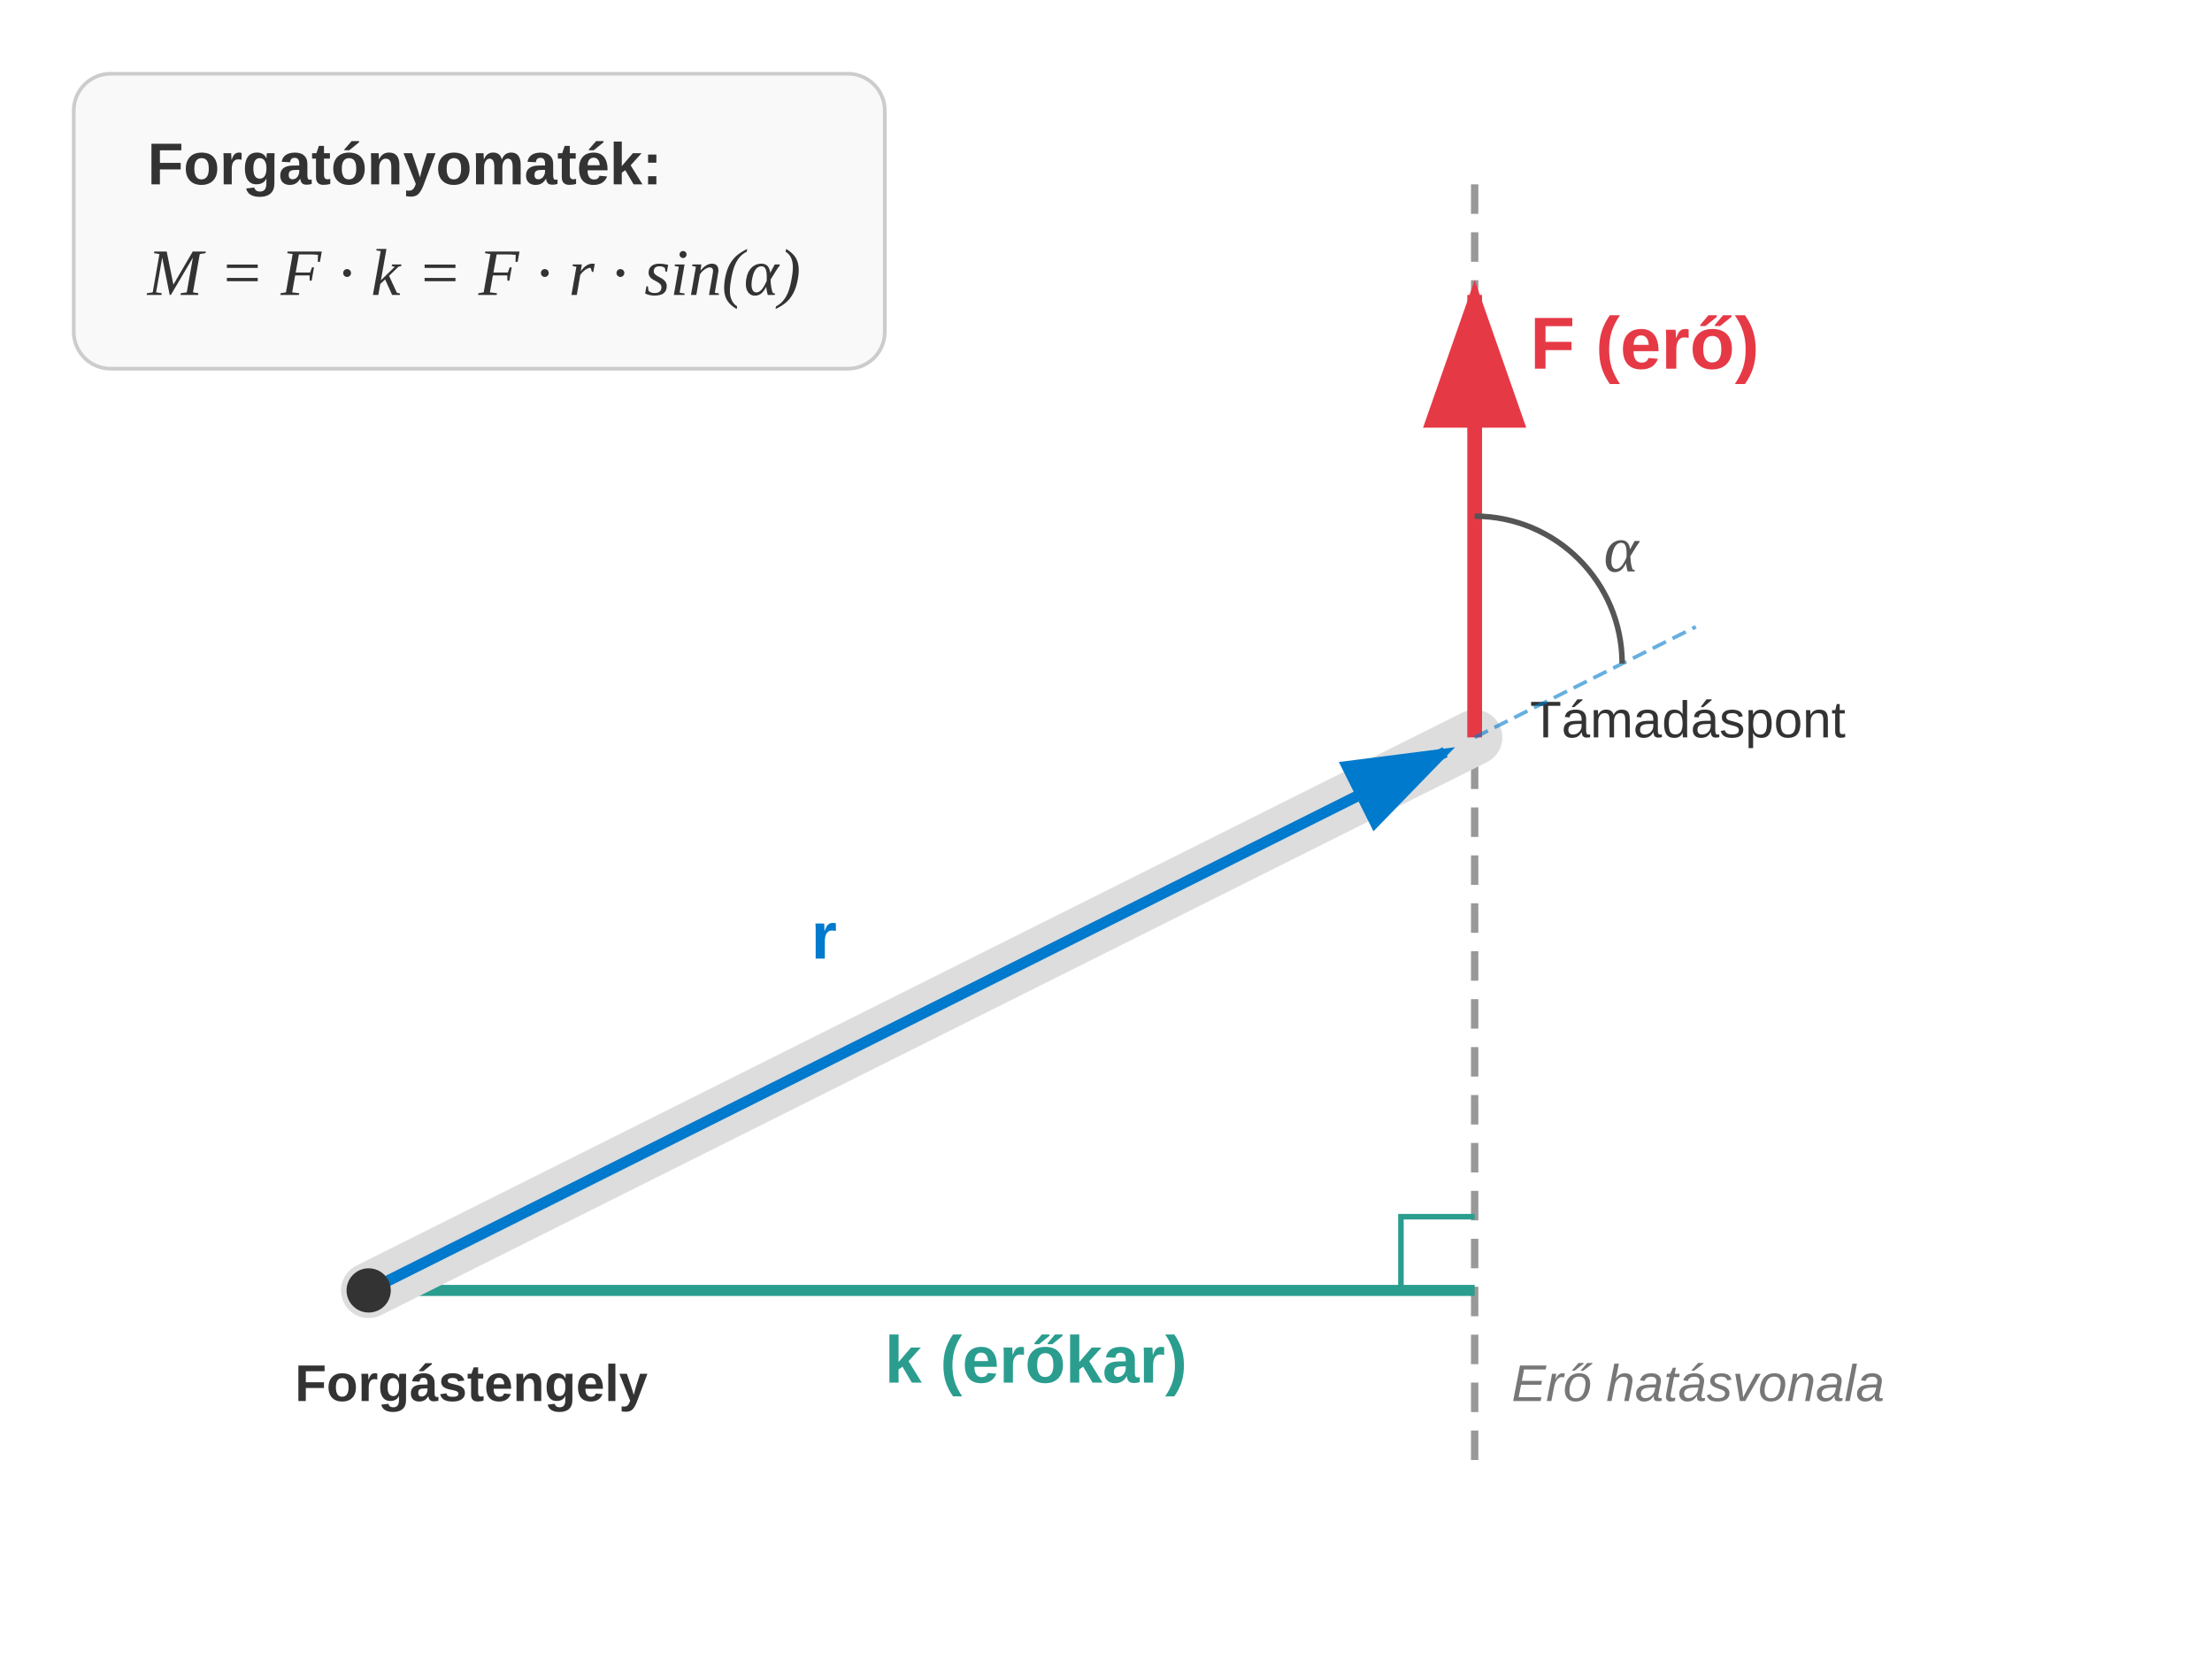
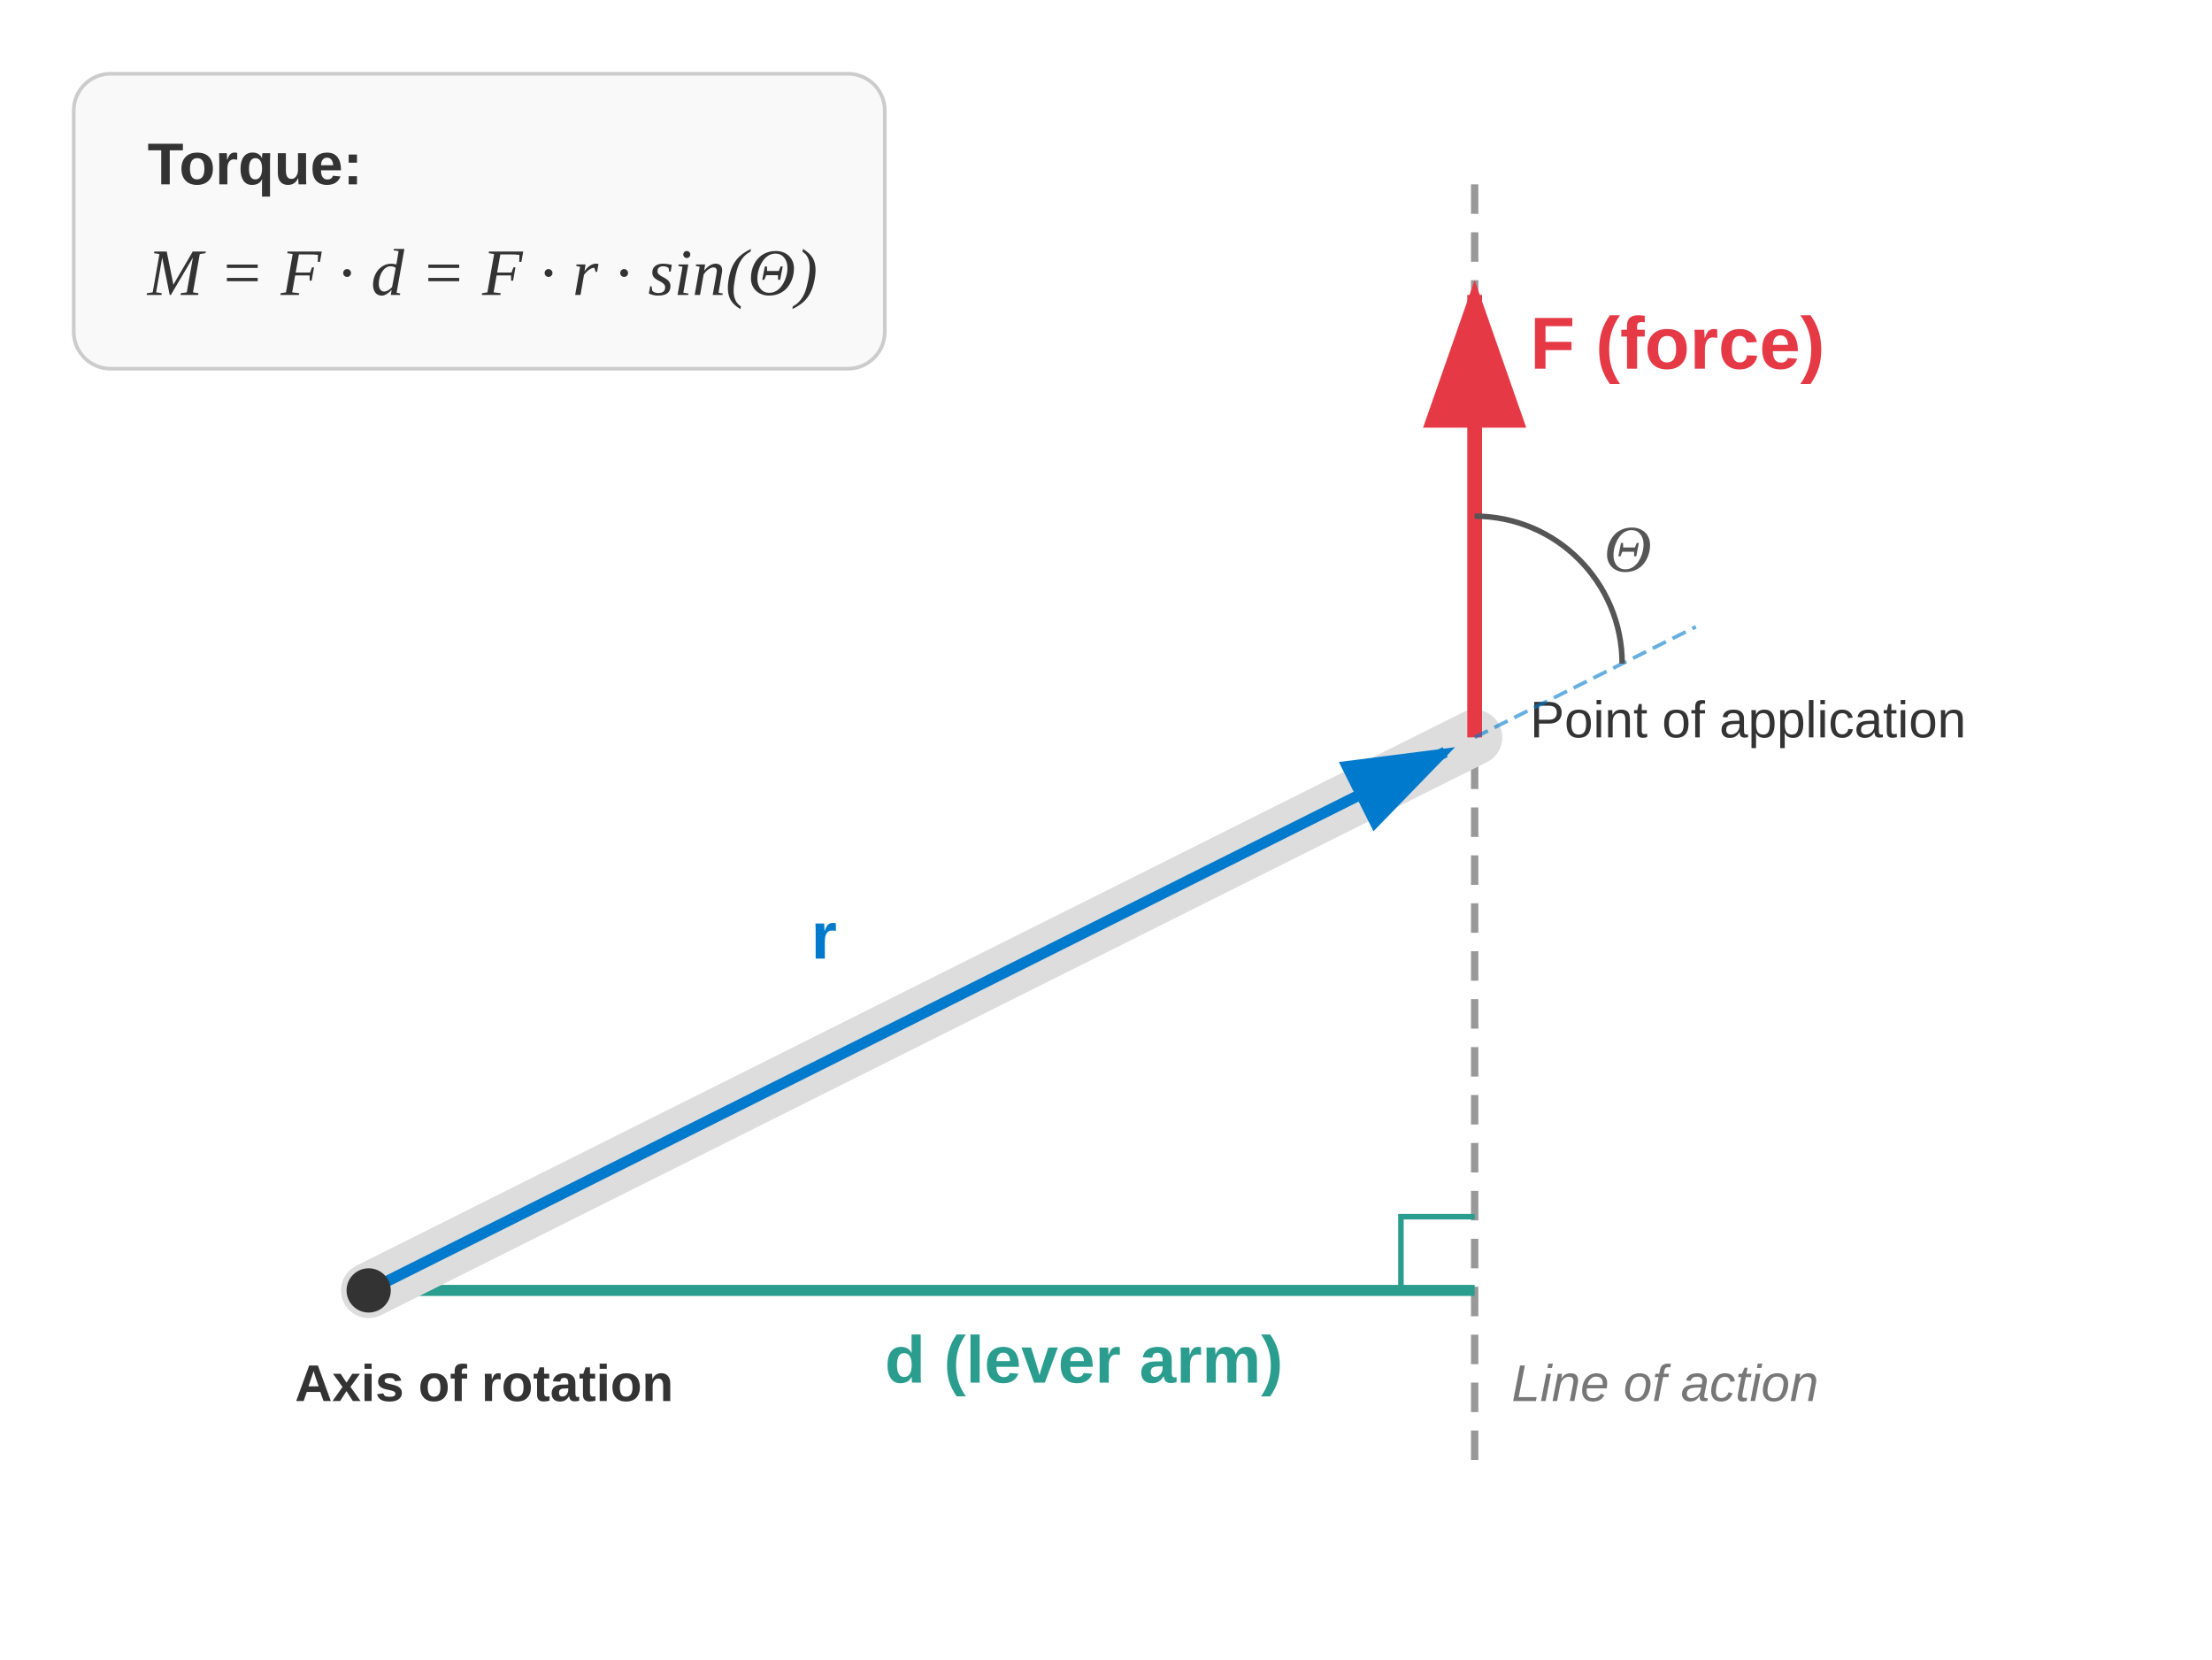
<svg xmlns="http://www.w3.org/2000/svg" viewBox="0 0 600 450" style="background-color: #ffffff; font-family: Arial, sans-serif;">
  <defs>
    <marker id="arrowhead-r" markerWidth="10" markerHeight="7" refX="9" refY="3.5" orient="auto">
      <polygon points="0 0, 10 3.5, 0 7" fill="#007acc" />
    </marker>
    <marker id="arrowhead-f" markerWidth="10" markerHeight="7" refX="9" refY="3.5" orient="auto">
      <polygon points="0 0, 10 3.5, 0 7" fill="#e63946" />
    </marker>
  </defs>
  <line x1="400" y1="50" x2="400" y2="400" stroke="#999" stroke-width="2" stroke-dasharray="8,5" />
-   <text x="410" y="380" fill="#777" font-size="14" font-style="italic">Erő hatásvonala</text>
+   <text x="410" y="380" fill="#777" font-size="14" font-style="italic">Line of action</text>
  <line x1="100" y1="350" x2="400" y2="350" stroke="#2a9d8f" stroke-width="3" />
-   <text x="240" y="375" fill="#2a9d8f" font-size="18" font-weight="bold">k (erőkar)</text>
+   <text x="240" y="375" fill="#2a9d8f" font-size="18" font-weight="bold">d (lever arm)</text>
  <polyline points="380,350 380,330 400,330" fill="none" stroke="#2a9d8f" stroke-width="1.5" />
  <line x1="100" y1="350" x2="400" y2="200" stroke="#ddd" stroke-width="15" stroke-linecap="round" />
  <line x1="100" y1="350" x2="392" y2="204" stroke="#007acc" stroke-width="3" marker-end="url(#arrowhead-r)" />
  <text x="220" y="260" fill="#007acc" font-size="18" font-weight="bold">r</text>
  <circle cx="100" cy="350" r="6" fill="#333" />
-   <text x="80" y="380" fill="#333" font-size="14" font-weight="bold">Forgástengely</text>
+   <text x="80" y="380" fill="#333" font-size="14" font-weight="bold">Axis of rotation</text>
  <line x1="400" y1="200" x2="400" y2="80" stroke="#e63946" stroke-width="4" marker-end="url(#arrowhead-f)" />
-   <text x="415" y="100" fill="#e63946" font-size="20" font-weight="bold">F (erő)</text>
-   <text x="415" y="200" fill="#333" font-size="14">Támadáspont</text>
+   <text x="415" y="100" fill="#e63946" font-size="20" font-weight="bold">F (force)</text>
+   <text x="415" y="200" fill="#333" font-size="14">Point of application</text>
  <line x1="400" y1="200" x2="460" y2="170" stroke="#007acc" stroke-width="1" stroke-dasharray="4,2" opacity="0.6" />
  <path d="M 440,180 A 40,40 0 0 0 400,140" fill="none" stroke="#555" stroke-width="1.5" />
-   <text x="435" y="155" fill="#555" font-size="18" font-family="Times New Roman" font-style="italic">α</text>
+   <text x="435" y="155" fill="#555" font-size="18" font-family="Times New Roman" font-style="italic">Θ</text>
  <rect x="20" y="20" width="220" height="80" rx="10" fill="#f9f9f9" stroke="#ccc" />
-   <text x="40" y="50" fill="#333" font-size="16" font-weight="bold">Forgatónyomaték:</text>
-   <text x="40" y="80" fill="#333" font-size="18" font-family="Times New Roman" font-style="italic">M = F · k = F · r · sin(α)</text>
+   <text x="40" y="50" fill="#333" font-size="16" font-weight="bold">Torque:</text>
+   <text x="40" y="80" fill="#333" font-size="18" font-family="Times New Roman" font-style="italic">M = F · d = F · r · sin(Θ)</text>
</svg>
